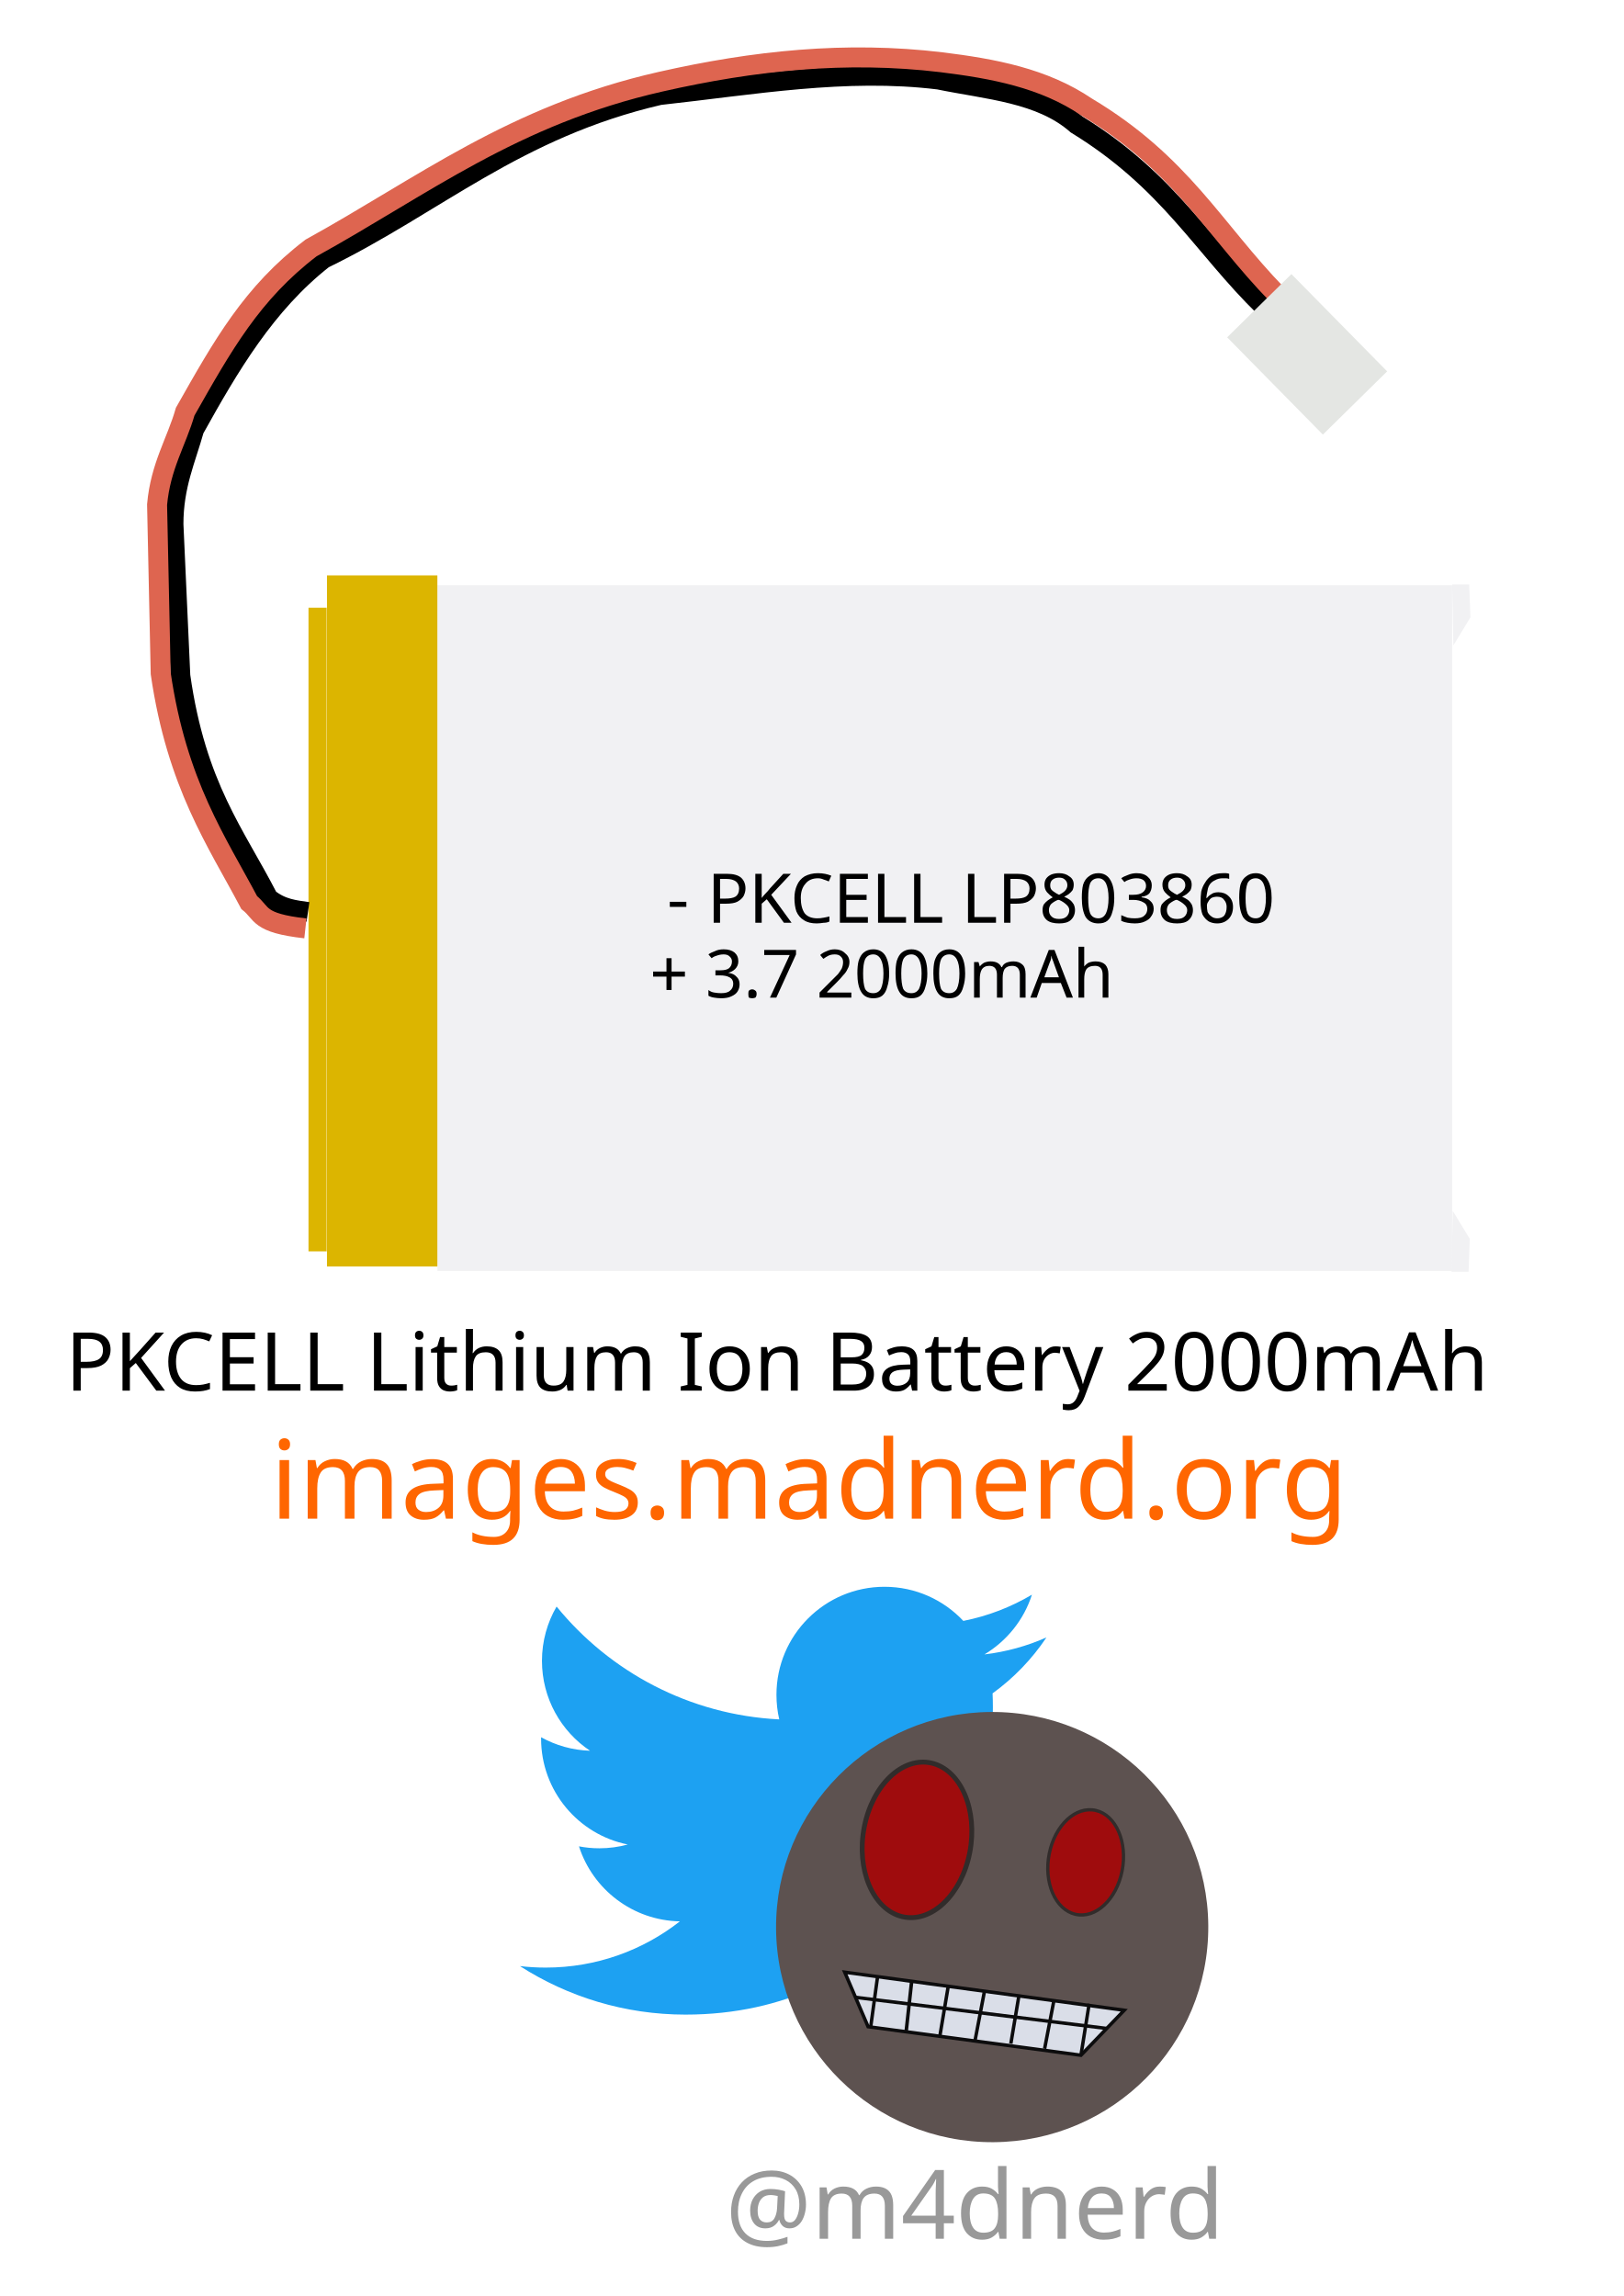
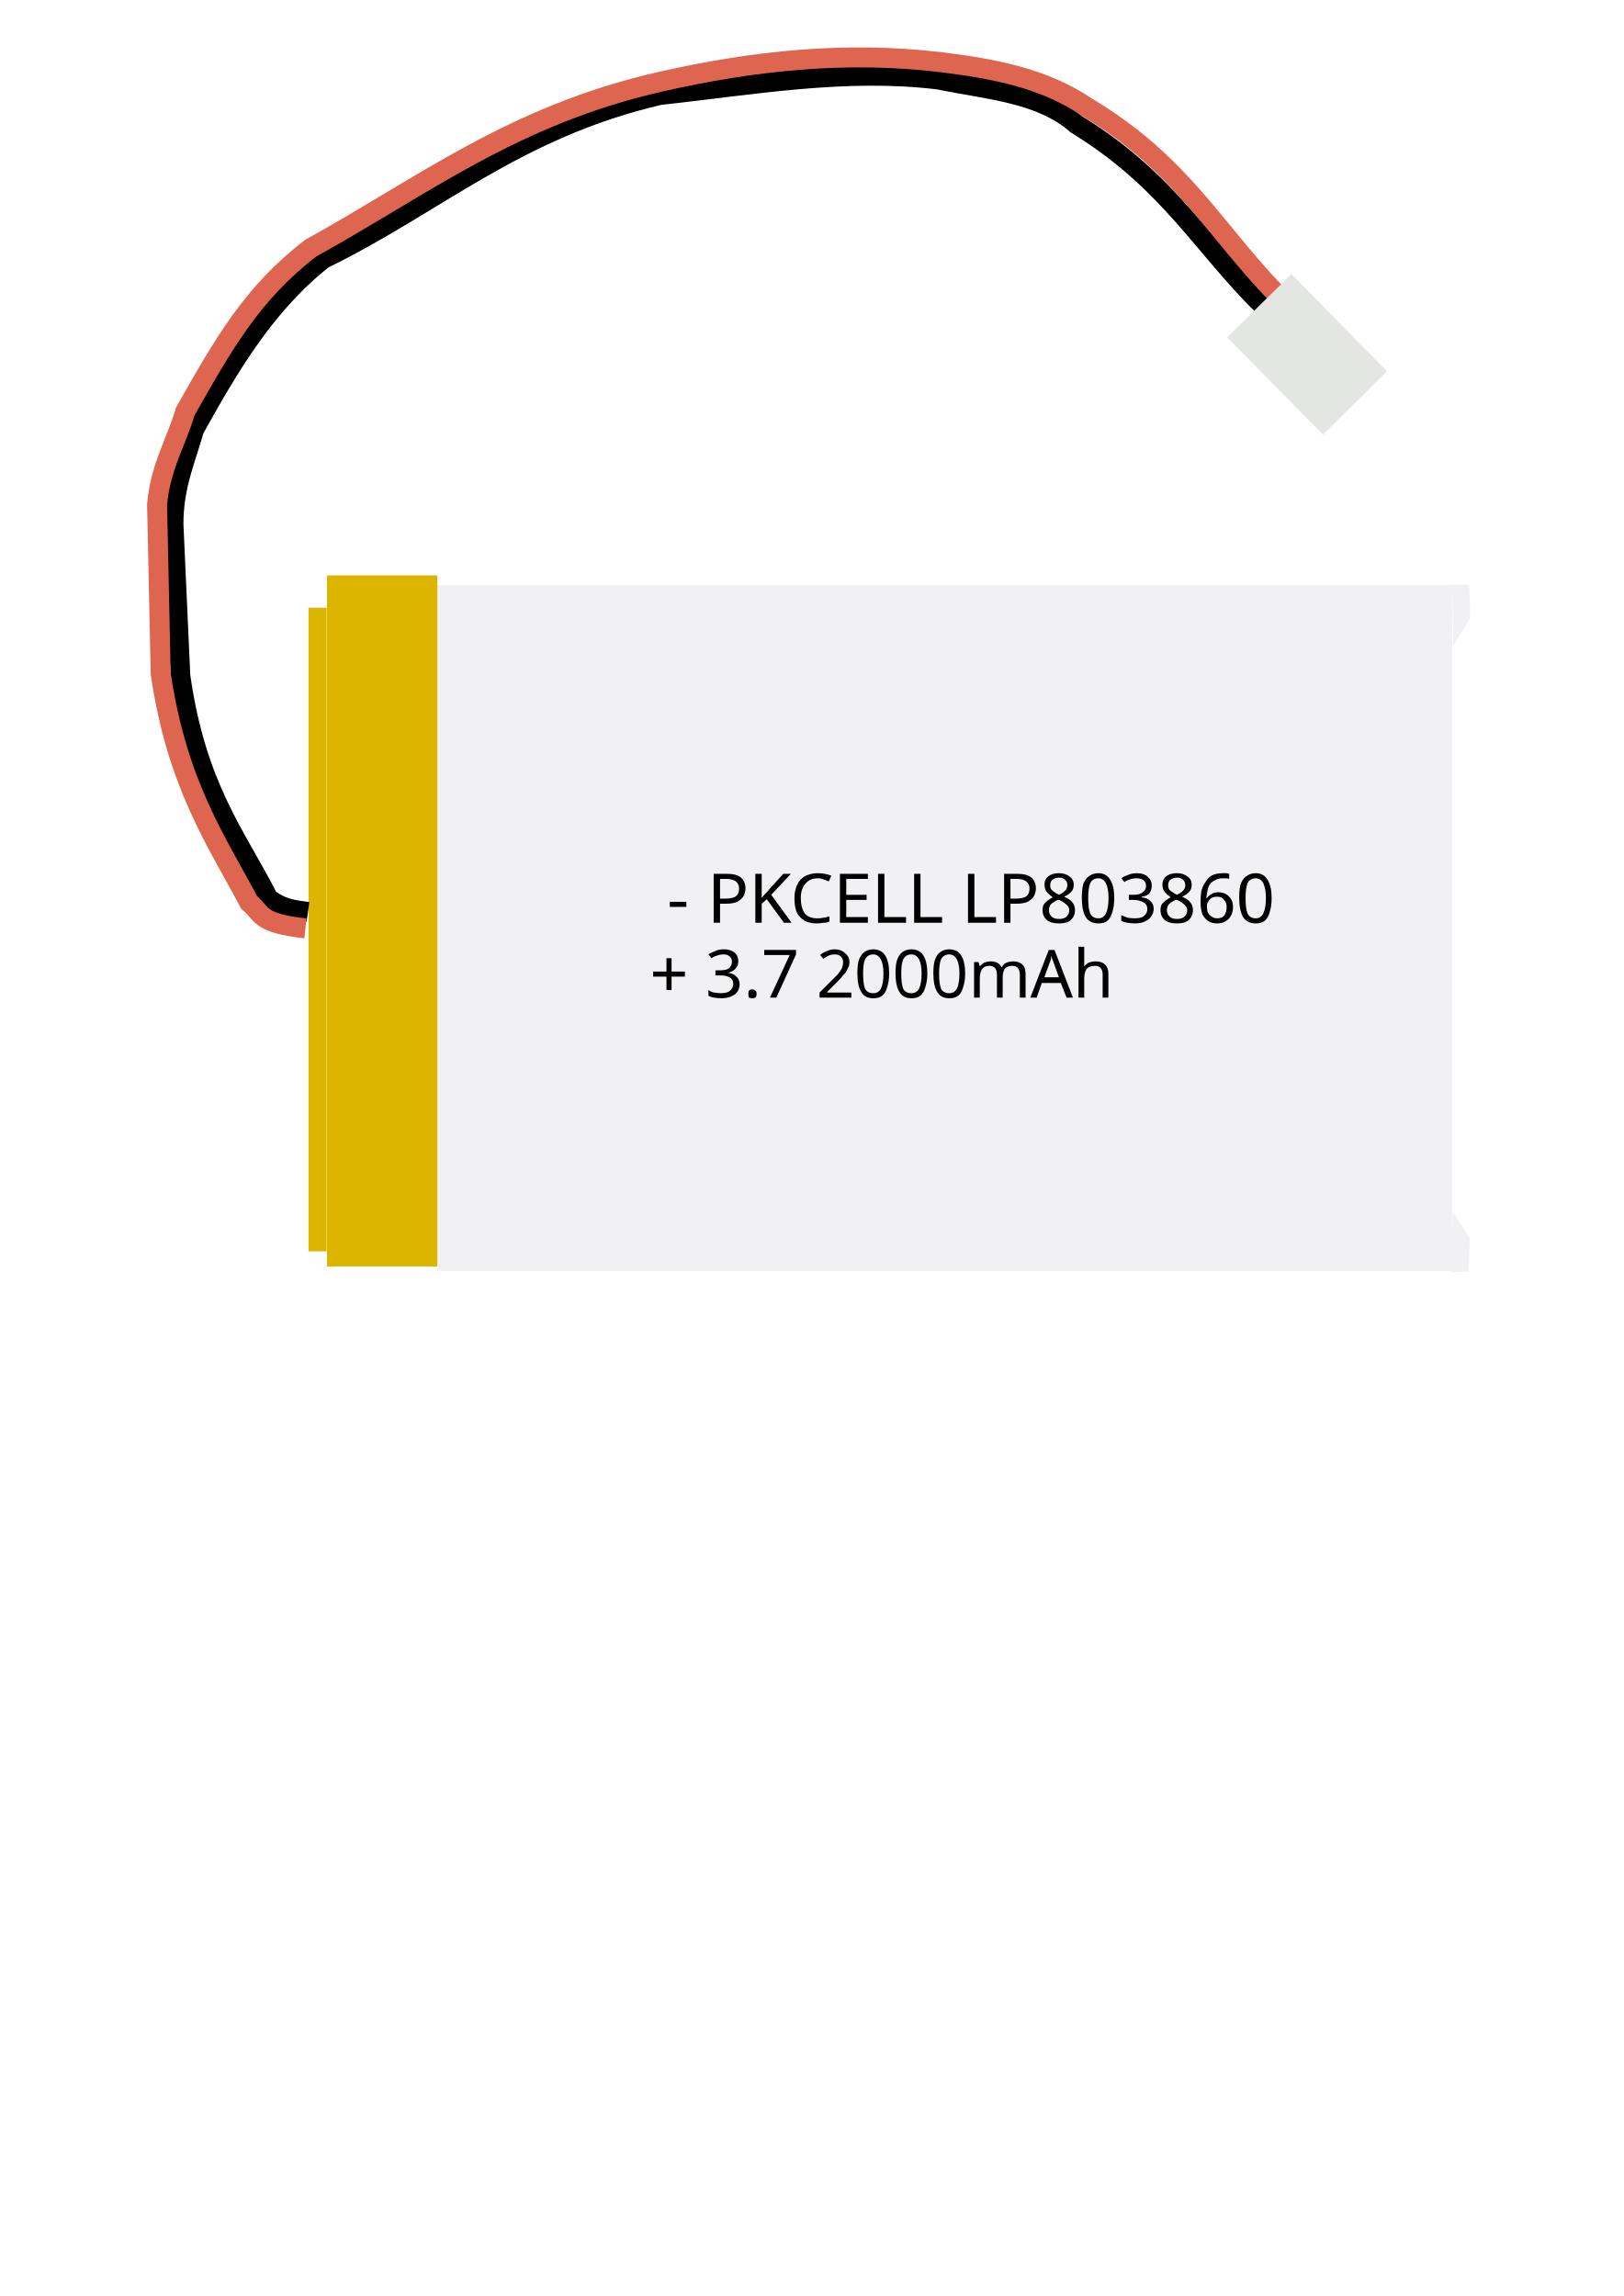
<svg xmlns="http://www.w3.org/2000/svg" width="210mm" height="297mm" viewBox="0 0 210 297" version="1.1" id="svg5478">
  <defs id="defs5472" />
  <g id="layer1">
    <g transform="matrix(5.263037,0,0,5.263037,-840.9806,-141.1344)" style="display:inline;opacity:1" id="g14140">
      <rect ry="0" rx="0" y="41.199" x="170.539" height="16.855" width="24.936" id="rect13527" style="display:inline;opacity:1;fill:#f1f1f3;fill-opacity:1;stroke:none;stroke-width:0.133;stroke-miterlimit:4;stroke-dasharray:none;stroke-opacity:1" />
      <path id="path13544" d="m 195.505,42.679 0.419,-0.689 -0.03,-0.809 h -0.419 z" style="display:inline;opacity:1;fill:#f1f1f3;fill-opacity:1;stroke:none;stroke-width:0.105;stroke-linecap:butt;stroke-linejoin:miter;stroke-miterlimit:4;stroke-dasharray:none;stroke-opacity:1" />
      <path id="path13544-1" d="m 195.49,56.577 0.419,0.689 -0.03,0.809 h -0.419 z" style="display:inline;opacity:1;fill:#f1f1f3;fill-opacity:1;stroke:none;stroke-width:0.168px;stroke-linecap:butt;stroke-linejoin:miter;stroke-opacity:1" />
      <rect y="40.958" x="167.825" height="16.985" width="2.713" id="rect13561" style="display:inline;opacity:1;fill:#dcb500;fill-opacity:1;stroke:none;stroke-width:0.102;stroke-miterlimit:4;stroke-dasharray:none;stroke-opacity:1" />
      <rect y="41.753" x="167.371" height="15.819" width="0.446" id="rect13561-9" style="display:inline;opacity:1;fill:#dcb500;fill-opacity:1;stroke:none;stroke-width:0.04;stroke-miterlimit:4;stroke-dasharray:none;stroke-opacity:1" />
      <path id="path13602" d="m 167.358,49.229 c -0.325,-0.047 -0.649,-0.074 -0.974,-0.339 -0.809,-1.577 -1.772,-2.728 -2.16,-5.463 l -0.169,-3.727 c -0.001,-0.947 0.302,-1.59 0.508,-2.329 0.863,-1.554 1.759,-3.082 3.176,-4.193 2.753,-1.341 4.725,-3.202 8.258,-4.023 2.287,-0.25 4.574,-0.662 6.861,-0.381 1.201,0.247 2.505,0.324 3.388,1.101 2.271,1.392 3.084,2.992 4.616,4.489" style="display:inline;opacity:1;fill:none;stroke:#000000;stroke-width:0.485;stroke-linecap:butt;stroke-linejoin:miter;stroke-miterlimit:4;stroke-dasharray:none;stroke-opacity:1" />
      <path id="path13602-9" d="m 167.295,49.634 c -1.18,-0.132 -1.048,-0.37 -1.381,-0.635 -0.788,-1.492 -1.777,-2.897 -2.175,-5.631 l -0.089,-4.149 c 0.084,-0.947 0.479,-1.547 0.691,-2.286 0.928,-1.638 1.637,-2.911 3.092,-4.022 2.741,-1.51 4.966,-3.266 8.593,-4.087 2.288,-0.519 4.551,-0.759 6.899,-0.478 1.263,0.157 2.511,0.384 3.568,1.101 2.332,1.391 3.136,3.021 4.679,4.608" style="display:inline;opacity:1;fill:none;stroke:#de6550;stroke-width:0.491;stroke-linecap:butt;stroke-linejoin:miter;stroke-miterlimit:4;stroke-dasharray:none;stroke-opacity:1" />
      <rect transform="rotate(-44.53521)" y="158.243" x="110.775" height="3.354" width="2.216" id="rect13637" style="display:inline;opacity:1;fill:#e4e6e3;fill-opacity:1;stroke:none;stroke-width:0.485;stroke-miterlimit:4;stroke-dasharray:none;stroke-opacity:1" />
      <text id="text13645" y="49.499" x="176.186" style="font-style:normal;font-weight:normal;font-size:1.689px;line-height:1.25;font-family:sans-serif;letter-spacing:0px;word-spacing:0px;display:inline;opacity:1;fill:#000000;fill-opacity:1;stroke:none;stroke-width:0.106" xml:space="preserve">
        <tspan style="stroke-width:0.106" y="49.499" x="176.186" id="tspan13643">- PKCELL LP803860</tspan>
      </text>
      <text id="text13649" y="51.334" x="175.762" style="font-style:normal;font-weight:normal;font-size:1.633px;line-height:1.25;font-family:sans-serif;letter-spacing:0px;word-spacing:0px;display:inline;opacity:1;fill:#000000;fill-opacity:1;stroke:none;stroke-width:0.102" xml:space="preserve">
        <tspan style="stroke-width:0.102" y="51.334" x="175.762" id="tspan13647">+ 3.7 2000mAh</tspan>
      </text>
    </g>
-     <text xml:space="preserve" style="font-style:normal;font-weight:normal;font-size:10.508px;line-height:1.25;font-family:sans-serif;letter-spacing:0px;word-spacing:0px;fill:#000000;fill-opacity:1;stroke:none;stroke-width:0.657" x="8.471" y="179.892" id="text22">
-       <tspan id="tspan20" x="8.471" y="179.892" style="stroke-width:0.657">PKCELL Lithium Ion Battery 2000mAh</tspan>
-     </text>
-     <g transform="translate(3.227404,24.05426)" id="g213">
-       <g transform="matrix(0.2285102,0,0,0.2285102,-59.41654,50.98567)" id="layer1-1">
-         <path id="path3611" style="fill:#1da1f2;fill-opacity:1;fill-rule:nonzero;stroke:none" d="m 633.898,812.045 c 112.46,0 173.956,-93.168 173.956,-173.956 0,-2.646 -0.054,-5.281 -0.173,-7.903 11.938,-8.63 22.314,-19.4 30.498,-31.66 -10.955,4.869 -22.744,8.147 -35.111,9.626 12.623,-7.569 22.314,-19.543 26.886,-33.817 -11.813,7.003 -24.895,12.093 -38.824,14.841 -11.157,-11.884 -27.041,-19.317 -44.629,-19.317 -33.764,0 -61.144,27.381 -61.144,61.132 0,4.798 0.536,9.465 1.585,13.941 -50.815,-2.557 -95.874,-26.886 -126.025,-63.88 -5.251,9.035 -8.279,19.531 -8.279,30.73 0,21.212 10.794,39.938 27.208,50.893 -10.031,-0.31 -19.454,-3.063 -27.69,-7.647 -0.009,0.257 -0.009,0.507 -0.009,0.781 0,29.61 21.075,54.332 49.051,59.934 -5.138,1.401 -10.543,2.152 -16.122,2.152 -3.934,0 -7.766,-0.387 -11.491,-1.103 7.784,24.293 30.355,41.971 57.115,42.465 -20.926,16.402 -47.287,26.171 -75.937,26.171 -4.929,0 -9.798,-0.28 -14.584,-0.846 27.059,17.344 59.189,27.464 93.722,27.464" />
-       </g>
-       <text id="text1370" y="265.542" x="90.607" style="font-style:normal;font-weight:normal;font-size:12.375px;line-height:1.25;font-family:sans-serif;letter-spacing:0px;word-spacing:0px;fill:#999999;fill-opacity:1;stroke:none;stroke-width:0.58" xml:space="preserve">
-         <tspan style="fill:#999999;stroke-width:0.58" y="265.542" x="90.607" id="tspan1368">@m4dnerd</tspan>
-       </text>
-       <g transform="matrix(1.674976,0,0,1.674976,-348.7814,4.420724)" id="g1467">
-         <path style="opacity:1;fill:#5d5250;fill-opacity:1;stroke:#000000;stroke-width:0.407;stroke-miterlimit:4;stroke-dasharray:0.407, 0.407;stroke-dashoffset:0;stroke-opacity:0" id="path498-7" d="m 299.602,131.729 a 16.687,16.613 0 0 1 -16.591,16.708 16.687,16.613 0 0 1 -16.783,-16.517 16.687,16.613 0 0 1 16.591,-16.708 16.687,16.613 0 0 1 16.783,16.517" />
-         <ellipse style="opacity:1;fill:#9f0c0d;fill-opacity:1;stroke:#312c2b;stroke-width:0.255;stroke-miterlimit:4;stroke-dasharray:none;stroke-dashoffset:0;stroke-opacity:1" id="path500-2-3" transform="matrix(0.9734928,0.2287174,-0.1941435,0.9809731,0,0)" cx="309.429" cy="57.143" rx="2.89" ry="4.087" />
-         <ellipse style="opacity:1;fill:#9f0c0d;fill-opacity:1;stroke:#312c2b;stroke-width:0.374;stroke-miterlimit:4;stroke-dasharray:none;stroke-dashoffset:0;stroke-opacity:1" id="path500-2-0-4" transform="matrix(0.9724359,0.2331705,-0.1903723,0.981712,0,0)" cx="296.14" cy="57.083" rx="4.19" ry="6.036" />
-         <g id="g1366-5" transform="rotate(-180,265.4235,149.1698)">
-           <path id="path1337-0" d="m 237.736,160.091 3.341,-3.474 16.437,2.205 1.804,4.21 z" style="fill:#dadee8;fill-opacity:1;stroke:#0c0c0d;stroke-width:0.265px;stroke-linecap:butt;stroke-linejoin:miter;stroke-opacity:1" />
-           <path id="path1339-9" d="M 258.516,161.093 239.106,158.688" style="fill:#dadee8;fill-opacity:1;stroke:#0c0c0d;stroke-width:0.265px;stroke-linecap:butt;stroke-linejoin:miter;stroke-opacity:1" />
-           <path id="path1341-3" d="m 241.077,156.617 -0.635,3.976" style="fill:#dadee8;fill-opacity:1;stroke:#0c0c0d;stroke-width:0.265px;stroke-linecap:butt;stroke-linejoin:miter;stroke-opacity:1" />
-           <path id="path1343-8" d="m 243.883,157.118 -0.702,3.642" style="fill:#dadee8;fill-opacity:1;stroke:#0c0c0d;stroke-width:0.265px;stroke-linecap:butt;stroke-linejoin:miter;stroke-opacity:1" />
-           <path id="path1345-6" d="m 246.489,157.519 -0.601,3.575" style="fill:#dadee8;fill-opacity:1;stroke:#0c0c0d;stroke-width:0.265px;stroke-linecap:butt;stroke-linejoin:miter;stroke-opacity:1" />
-           <path id="path1347-3" d="m 249.262,157.719 -0.735,3.842" style="fill:#dadee8;fill-opacity:1;stroke:#0c0c0d;stroke-width:0.265px;stroke-linecap:butt;stroke-linejoin:miter;stroke-opacity:1" />
-           <path id="path1349-0" d="m 251.968,158.12 -0.635,3.775" style="fill:#dadee8;fill-opacity:1;stroke:#0c0c0d;stroke-width:0.265px;stroke-linecap:butt;stroke-linejoin:miter;stroke-opacity:1" />
-           <path id="path1351-3" d="m 254.573,158.453 -0.432,3.944" style="fill:#dadee8;fill-opacity:1;stroke:#0c0c0d;stroke-width:0.273px;stroke-linecap:butt;stroke-linejoin:miter;stroke-opacity:1" />
-           <path id="path1355-8" d="m 257.314,158.788 -0.535,3.909" style="fill:#dadee8;fill-opacity:1;stroke:#0c0c0d;stroke-width:0.265px;stroke-linecap:butt;stroke-linejoin:miter;stroke-opacity:1" />
-         </g>
-       </g>
-       <text id="text3395" y="172.396" x="31.727" style="font-style:normal;font-weight:normal;font-size:14.119px;line-height:1.25;font-family:sans-serif;letter-spacing:0px;word-spacing:0px;fill:#ff6600;fill-opacity:1;stroke:none;stroke-width:0.441" xml:space="preserve">
-         <tspan style="fill:#ff6600;stroke-width:0.441" y="172.396" x="31.727" id="tspan3393">images.madnerd.org</tspan>
-       </text>
-     </g>
  </g>
</svg>
